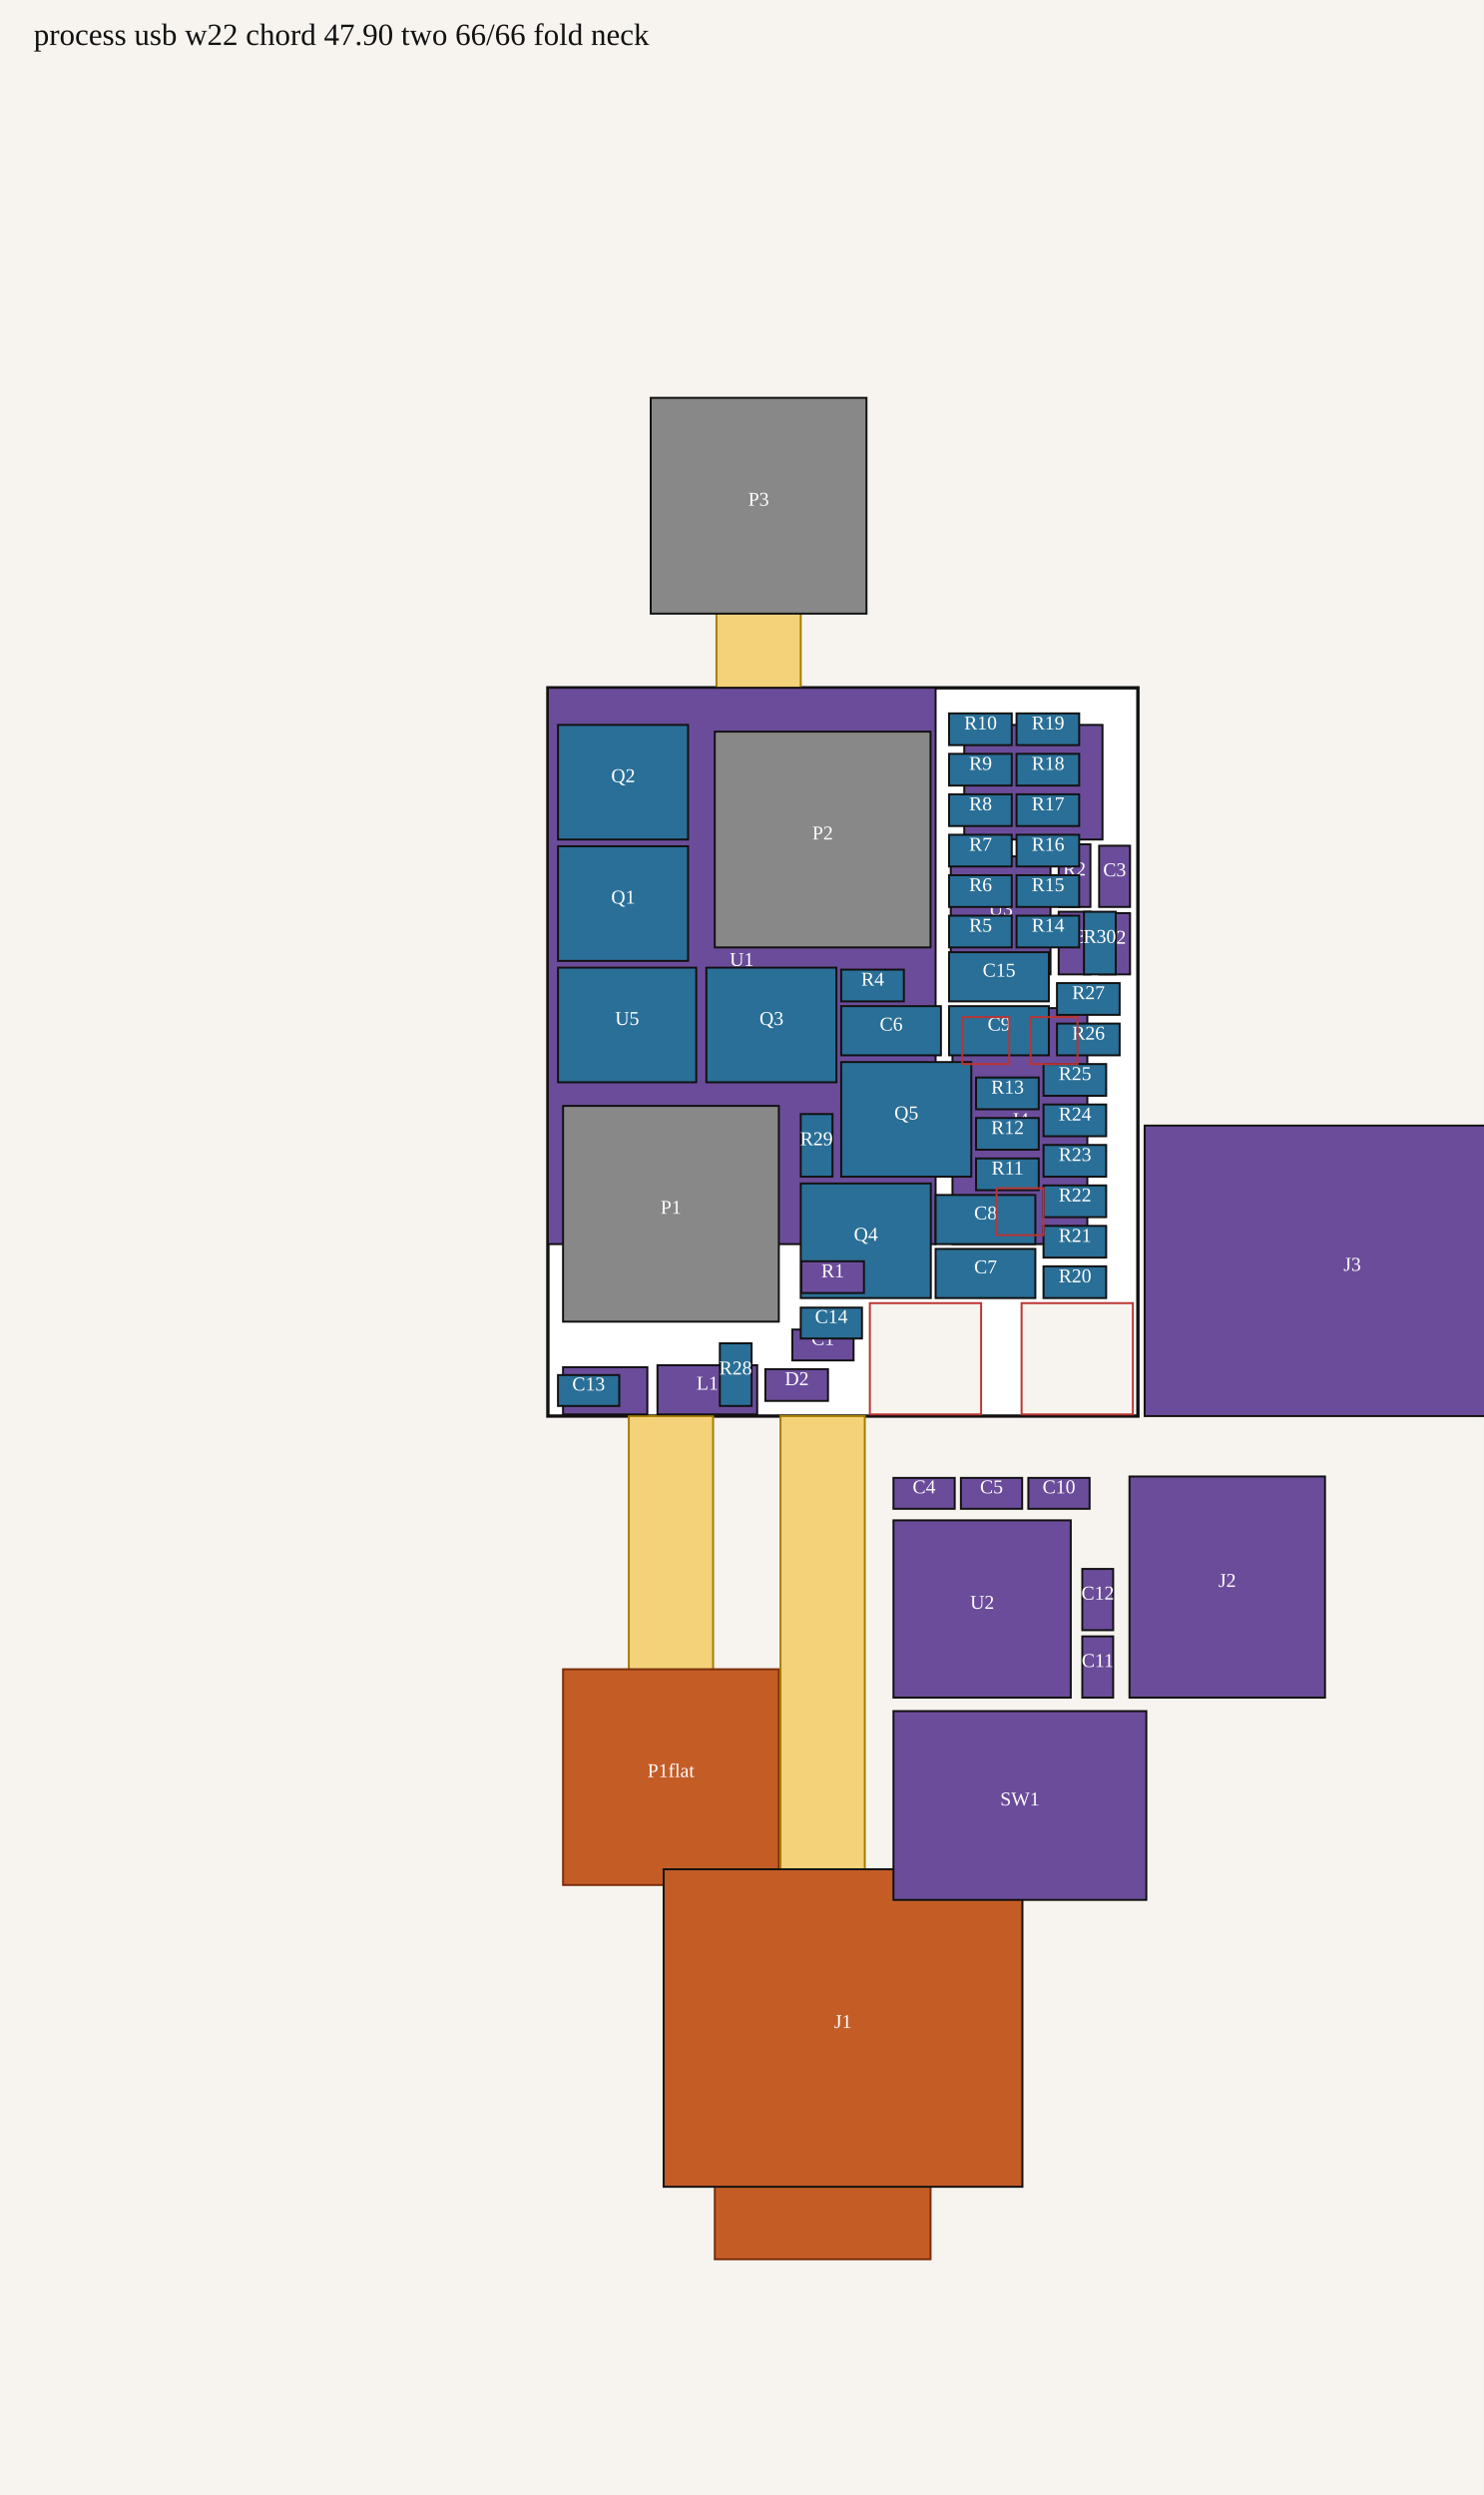
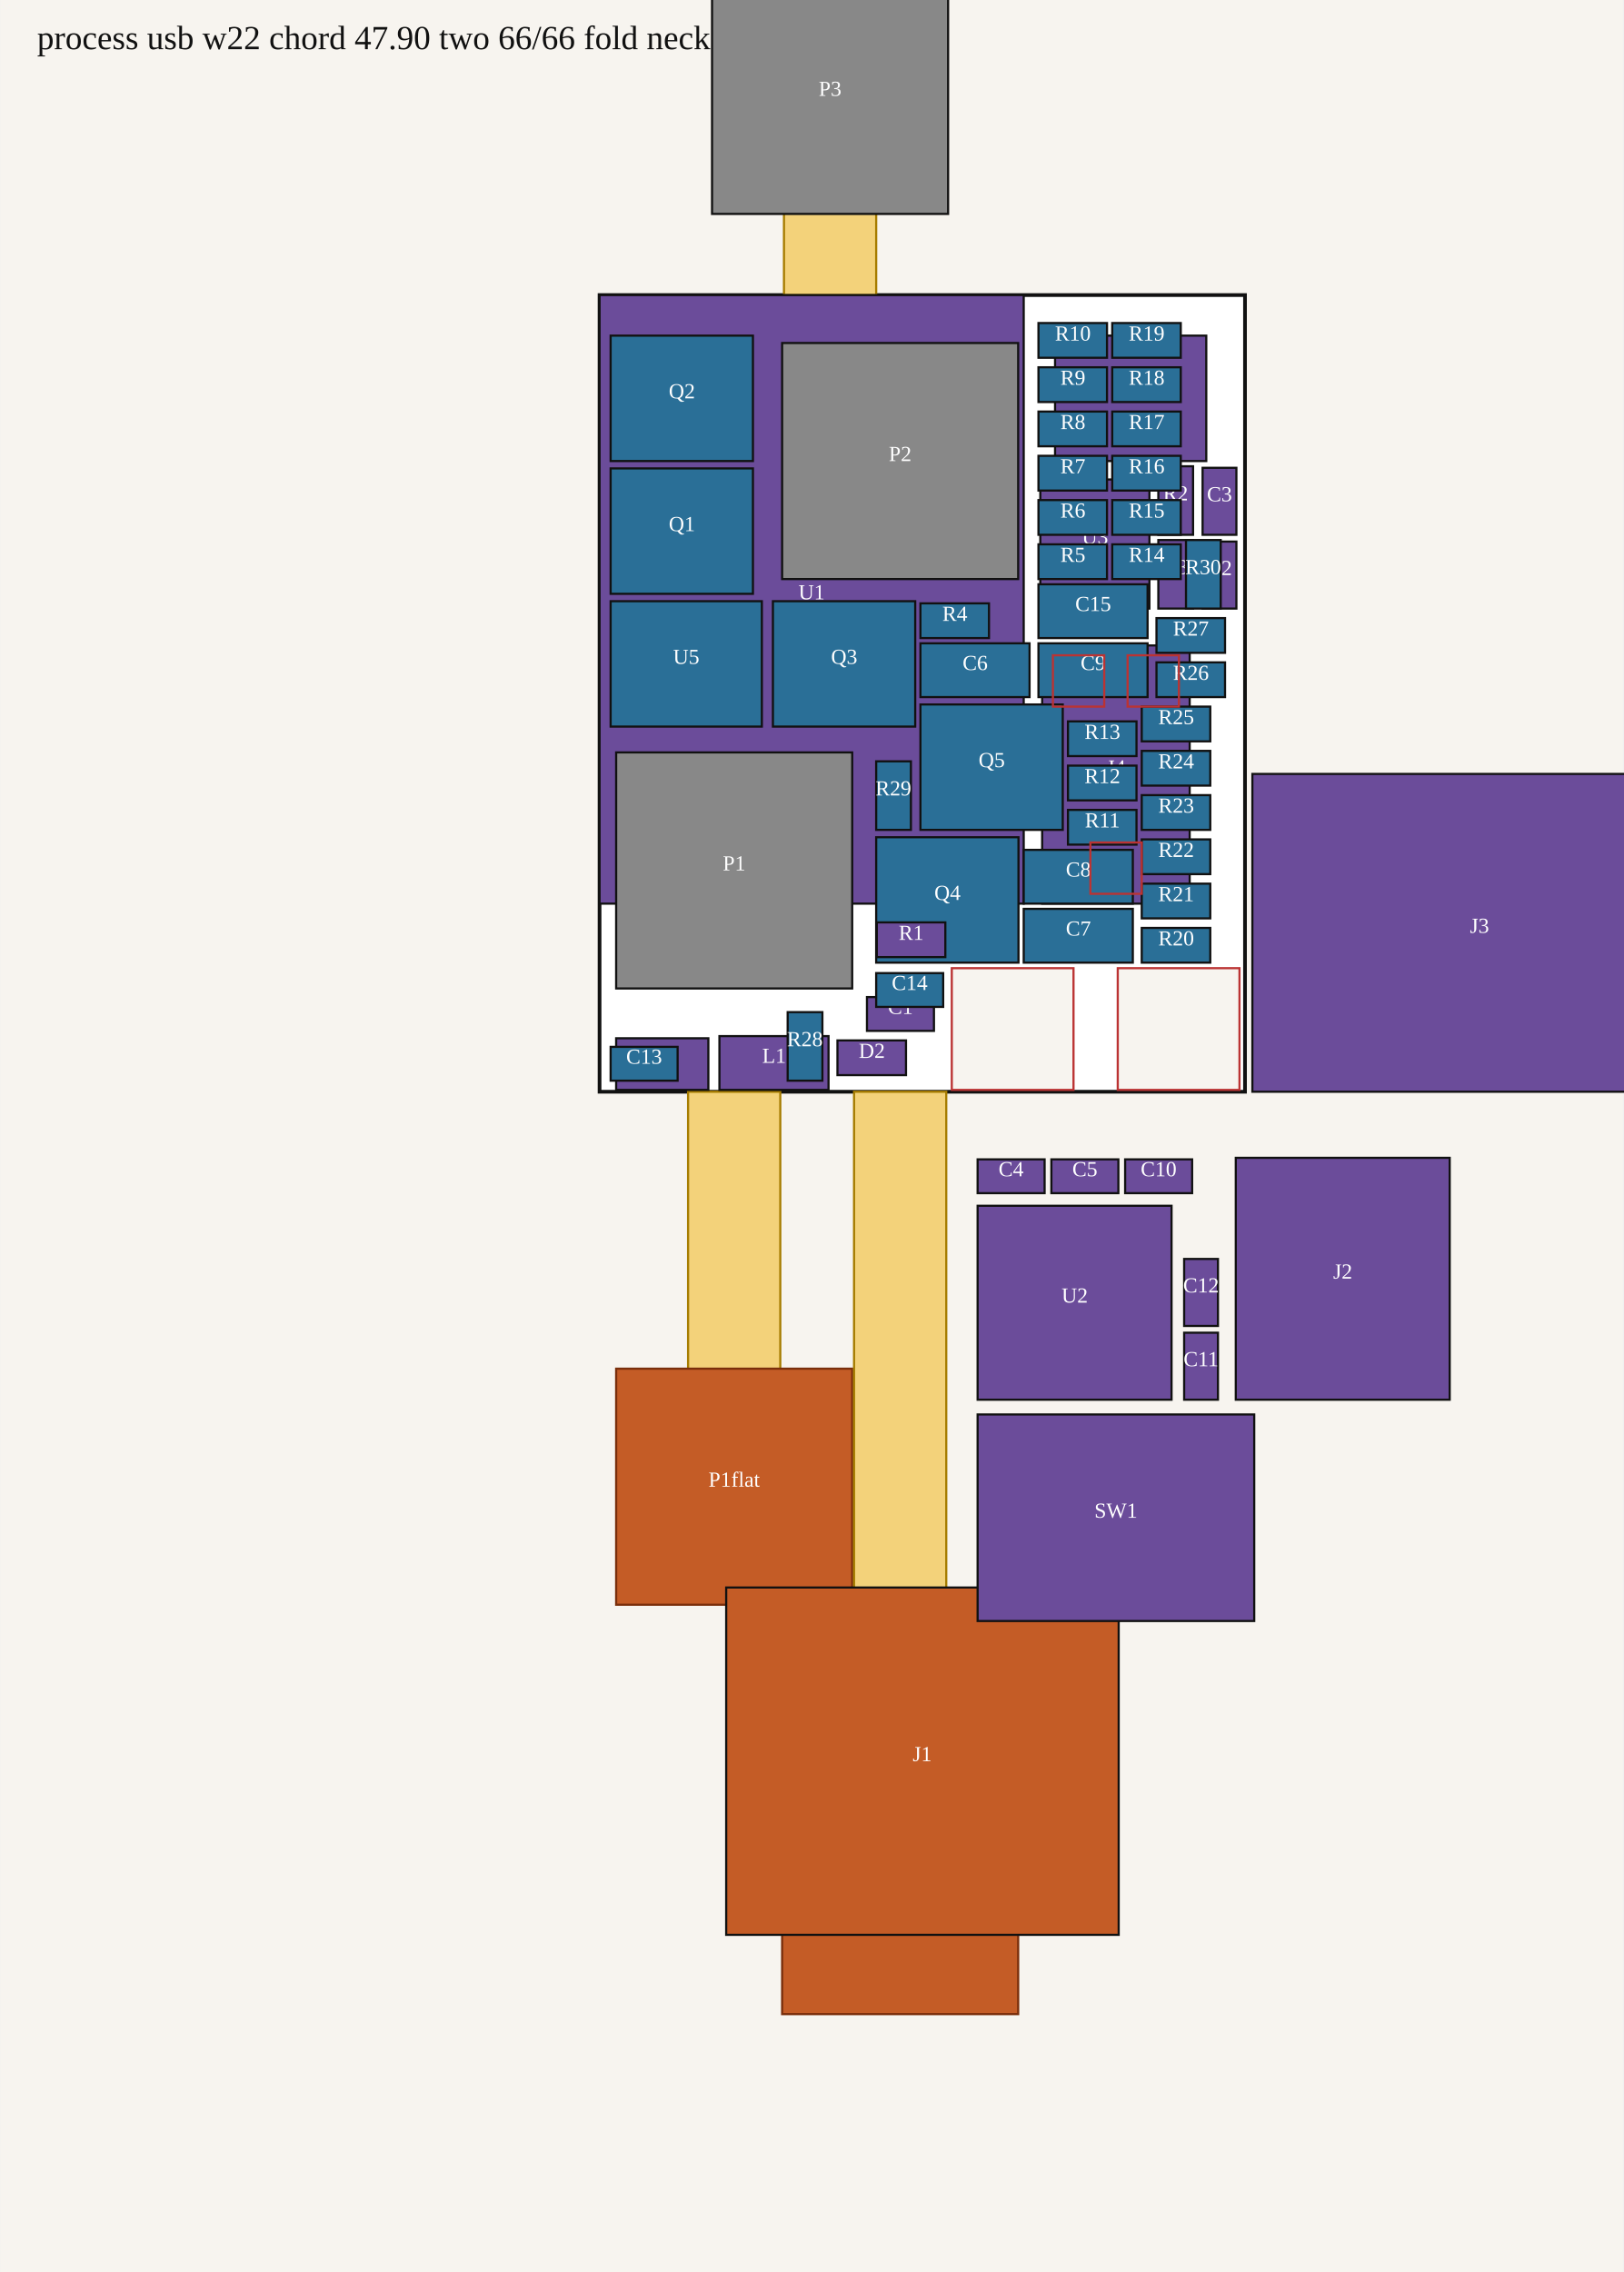
- <svg xmlns="http://www.w3.org/2000/svg" width="528" height="888" viewBox="0 0 528.0 888.0">
+ <svg xmlns="http://www.w3.org/2000/svg" width="528" height="739" viewBox="0 0 528.0 739.2">
  <rect width="100%" height="100%" fill="#f7f4ef" />
-   <rect x="195.0" y="244.8" width="210.0" height="259.2" fill="#fff" stroke="#111" stroke-width="1.2" />
-   <rect x="223.8" y="504.0" width="30.0" height="128.5" fill="#f3d27a" stroke="#a67c00" stroke-width="0.7" />
-   <rect x="200.4" y="594.1" width="76.8" height="76.8" fill="#c45c26" stroke="#7a2e0b" stroke-width="0.7" />
-   <text x="238.8" y="632.5" font-size="7" text-anchor="middle" fill="#fff">P1flat</text>
-   <rect x="277.8" y="504.0" width="30.0" height="261.7" fill="#f3d27a" stroke="#a67c00" stroke-width="0.7" />
-   <rect x="254.4" y="727.3" width="76.8" height="76.8" fill="#c45c26" stroke="#7a2e0b" stroke-width="0.7" />
-   <text x="292.8" y="765.7" font-size="7" text-anchor="middle" fill="#fff">P2flat</text>
-   <rect x="255.0" y="180.0" width="30.0" height="64.8" fill="#f3d27a" stroke="#a67c00" stroke-width="0.7" />
-   <rect x="195.0" y="244.8" width="138.0" height="198.0" fill="#6b4c9a" stroke="#111" stroke-width="0.7" />
-   <text x="264.0" y="343.8" font-size="7" text-anchor="middle" fill="#fff">U1</text>
-   <rect x="236.2" y="665.3" width="127.7" height="113.0" fill="#c45c26" stroke="#111" stroke-width="0.7" />
-   <text x="300.0" y="721.8" font-size="7" text-anchor="middle" fill="#fff">J1</text>
-   <rect x="200.4" y="393.6" width="76.8" height="76.8" fill="#888" stroke="#111" stroke-width="0.7" />
-   <text x="238.8" y="432.0" font-size="7" text-anchor="middle" fill="#fff">P1</text>
-   <rect x="254.4" y="260.4" width="76.8" height="76.8" fill="#888" stroke="#111" stroke-width="0.7" />
-   <text x="292.8" y="298.8" font-size="7" text-anchor="middle" fill="#fff">P2</text>
-   <rect x="231.6" y="141.6" width="76.8" height="76.8" fill="#888" stroke="#111" stroke-width="0.7" />
-   <text x="270.0" y="180.0" font-size="7" text-anchor="middle" fill="#fff">P3</text>
-   <rect x="318.0" y="609.0" width="90.0" height="67.2" fill="#6b4c9a" stroke="#111" stroke-width="0.7" />
-   <text x="363.0" y="642.6" font-size="7" text-anchor="middle" fill="#fff">SW1</text>
-   <rect x="339.0" y="358.8" width="48.0" height="84.0" fill="#6b4c9a" stroke="#111" stroke-width="0.7" />
-   <text x="363.0" y="400.8" font-size="7" text-anchor="middle" fill="#fff">J4</text>
-   <rect x="318.0" y="541.1" width="63.1" height="63.1" fill="#6b4c9a" stroke="#111" stroke-width="0.7" />
-   <text x="349.6" y="572.6" font-size="7" text-anchor="middle" fill="#fff">U2</text>
-   <rect x="338.4" y="304.8" width="35.5" height="42.0" fill="#6b4c9a" stroke="#111" stroke-width="0.7" />
-   <text x="356.2" y="325.8" font-size="7" text-anchor="middle" fill="#fff">U3</text>
-   <rect x="343.2" y="258.0" width="49.2" height="40.8" fill="#6b4c9a" stroke="#111" stroke-width="0.7" />
-   <text x="367.8" y="278.4" font-size="7" text-anchor="middle" fill="#fff">U4</text>
-   <rect x="198.6" y="344.4" width="49.2" height="40.8" fill="#2a6f97" stroke="#111" stroke-width="0.7" />
-   <text x="223.2" y="364.8" font-size="7" text-anchor="middle" fill="#fff">U5</text>
-   <rect x="402.0" y="525.5" width="69.6" height="78.7" fill="#6b4c9a" stroke="#111" stroke-width="0.7" />
-   <text x="436.8" y="564.8" font-size="7" text-anchor="middle" fill="#fff">J2</text>
-   <rect x="407.4" y="400.6" width="147.7" height="103.4" fill="#6b4c9a" stroke="#111" stroke-width="0.7" />
-   <text x="481.3" y="452.3" font-size="7" text-anchor="middle" fill="#fff">J3</text>
-   <rect x="200.4" y="486.6" width="30.0" height="16.8" fill="#6b4c9a" stroke="#111" stroke-width="0.7" />
-   <text x="215.4" y="495.0" font-size="7" text-anchor="middle" fill="#fff">D1</text>
-   <rect x="234.0" y="485.9" width="35.5" height="17.5" fill="#6b4c9a" stroke="#111" stroke-width="0.7" />
-   <text x="251.8" y="494.6" font-size="7" text-anchor="middle" fill="#fff">L1</text>
-   <rect x="272.4" y="487.3" width="22.3" height="11.3" fill="#6b4c9a" stroke="#111" stroke-width="0.7" />
-   <text x="283.6" y="493.0" font-size="7" text-anchor="middle" fill="#fff">D2</text>
-   <rect x="198.6" y="301.2" width="46.3" height="40.8" fill="#2a6f97" stroke="#111" stroke-width="0.7" />
-   <text x="221.8" y="321.6" font-size="7" text-anchor="middle" fill="#fff">Q1</text>
-   <rect x="198.6" y="258.0" width="46.3" height="40.8" fill="#2a6f97" stroke="#111" stroke-width="0.7" />
-   <text x="221.8" y="278.4" font-size="7" text-anchor="middle" fill="#fff">Q2</text>
-   <rect x="251.4" y="344.4" width="46.3" height="40.8" fill="#2a6f97" stroke="#111" stroke-width="0.7" />
-   <text x="274.6" y="364.8" font-size="7" text-anchor="middle" fill="#fff">Q3</text>
-   <rect x="285.0" y="421.2" width="46.3" height="40.8" fill="#2a6f97" stroke="#111" stroke-width="0.7" />
-   <text x="308.2" y="441.6" font-size="7" text-anchor="middle" fill="#fff">Q4</text>
-   <rect x="299.4" y="378.0" width="46.3" height="40.8" fill="#2a6f97" stroke="#111" stroke-width="0.7" />
-   <text x="322.6" y="398.4" font-size="7" text-anchor="middle" fill="#fff">Q5</text>
-   <rect x="285.2" y="448.9" width="22.3" height="11.3" fill="#6b4c9a" stroke="#111" stroke-width="0.7" />
-   <text x="296.4" y="454.6" font-size="7" text-anchor="middle" fill="#fff">R1</text>
-   <rect x="376.8" y="300.5" width="11.3" height="22.3" fill="#6b4c9a" stroke="#111" stroke-width="0.7" />
-   <text x="382.4" y="311.6" font-size="7" text-anchor="middle" fill="#fff">R2</text>
-   <rect x="376.8" y="324.5" width="11.3" height="22.3" fill="#6b4c9a" stroke="#111" stroke-width="0.7" />
-   <text x="382.4" y="335.6" font-size="7" text-anchor="middle" fill="#fff">R3</text>
-   <rect x="282.0" y="473.2" width="21.8" height="11.0" fill="#6b4c9a" stroke="#111" stroke-width="0.7" />
-   <text x="292.9" y="478.7" font-size="7" text-anchor="middle" fill="#fff">C1</text>
-   <rect x="391.2" y="325.0" width="11.0" height="21.8" fill="#6b4c9a" stroke="#111" stroke-width="0.7" />
-   <text x="396.7" y="335.9" font-size="7" text-anchor="middle" fill="#fff">C2</text>
-   <rect x="391.2" y="301.0" width="11.0" height="21.8" fill="#6b4c9a" stroke="#111" stroke-width="0.7" />
-   <text x="396.7" y="311.9" font-size="7" text-anchor="middle" fill="#fff">C3</text>
-   <rect x="318.0" y="526.0" width="21.8" height="11.0" fill="#6b4c9a" stroke="#111" stroke-width="0.7" />
-   <text x="328.9" y="531.5" font-size="7" text-anchor="middle" fill="#fff">C4</text>
-   <rect x="342.0" y="526.0" width="21.8" height="11.0" fill="#6b4c9a" stroke="#111" stroke-width="0.7" />
-   <text x="352.9" y="531.5" font-size="7" text-anchor="middle" fill="#fff">C5</text>
-   <rect x="299.4" y="358.1" width="35.5" height="17.5" fill="#2a6f97" stroke="#111" stroke-width="0.7" />
-   <text x="317.2" y="366.8" font-size="7" text-anchor="middle" fill="#fff">C6</text>
-   <rect x="333.0" y="444.5" width="35.5" height="17.5" fill="#2a6f97" stroke="#111" stroke-width="0.7" />
-   <text x="350.8" y="453.2" font-size="7" text-anchor="middle" fill="#fff">C7</text>
-   <rect x="333.0" y="425.3" width="35.5" height="17.5" fill="#2a6f97" stroke="#111" stroke-width="0.7" />
-   <text x="350.8" y="434.0" font-size="7" text-anchor="middle" fill="#fff">C8</text>
-   <rect x="337.8" y="358.1" width="35.5" height="17.5" fill="#2a6f97" stroke="#111" stroke-width="0.7" />
-   <text x="355.6" y="366.8" font-size="7" text-anchor="middle" fill="#fff">C9</text>
-   <rect x="366.0" y="526.0" width="21.8" height="11.0" fill="#6b4c9a" stroke="#111" stroke-width="0.7" />
-   <text x="376.9" y="531.5" font-size="7" text-anchor="middle" fill="#fff">C10</text>
-   <rect x="385.2" y="582.4" width="11.0" height="21.8" fill="#6b4c9a" stroke="#111" stroke-width="0.7" />
-   <text x="390.7" y="593.3" font-size="7" text-anchor="middle" fill="#fff">C11</text>
-   <rect x="385.2" y="558.4" width="11.0" height="21.8" fill="#6b4c9a" stroke="#111" stroke-width="0.7" />
-   <text x="390.7" y="569.3" font-size="7" text-anchor="middle" fill="#fff">C12</text>
-   <rect x="198.6" y="489.4" width="21.8" height="11.0" fill="#2a6f97" stroke="#111" stroke-width="0.7" />
-   <text x="209.5" y="494.9" font-size="7" text-anchor="middle" fill="#fff">C13</text>
-   <rect x="285.0" y="465.4" width="21.8" height="11.0" fill="#2a6f97" stroke="#111" stroke-width="0.7" />
-   <text x="295.9" y="470.9" font-size="7" text-anchor="middle" fill="#fff">C14</text>
-   <rect x="337.8" y="338.9" width="35.5" height="17.5" fill="#2a6f97" stroke="#111" stroke-width="0.7" />
-   <text x="355.6" y="347.6" font-size="7" text-anchor="middle" fill="#fff">C15</text>
-   <rect x="299.4" y="345.1" width="22.3" height="11.3" fill="#2a6f97" stroke="#111" stroke-width="0.7" />
-   <text x="310.6" y="350.8" font-size="7" text-anchor="middle" fill="#fff">R4</text>
-   <rect x="337.8" y="325.9" width="22.3" height="11.3" fill="#2a6f97" stroke="#111" stroke-width="0.7" />
-   <text x="349.0" y="331.6" font-size="7" text-anchor="middle" fill="#fff">R5</text>
-   <rect x="337.8" y="311.5" width="22.3" height="11.3" fill="#2a6f97" stroke="#111" stroke-width="0.7" />
-   <text x="349.0" y="317.2" font-size="7" text-anchor="middle" fill="#fff">R6</text>
-   <rect x="337.8" y="297.1" width="22.3" height="11.3" fill="#2a6f97" stroke="#111" stroke-width="0.7" />
-   <text x="349.0" y="302.8" font-size="7" text-anchor="middle" fill="#fff">R7</text>
-   <rect x="337.8" y="282.7" width="22.3" height="11.3" fill="#2a6f97" stroke="#111" stroke-width="0.7" />
-   <text x="349.0" y="288.4" font-size="7" text-anchor="middle" fill="#fff">R8</text>
-   <rect x="337.8" y="268.3" width="22.3" height="11.3" fill="#2a6f97" stroke="#111" stroke-width="0.7" />
-   <text x="349.0" y="274.0" font-size="7" text-anchor="middle" fill="#fff">R9</text>
-   <rect x="337.8" y="253.9" width="22.3" height="11.3" fill="#2a6f97" stroke="#111" stroke-width="0.7" />
-   <text x="349.0" y="259.6" font-size="7" text-anchor="middle" fill="#fff">R10</text>
-   <rect x="347.4" y="412.3" width="22.3" height="11.3" fill="#2a6f97" stroke="#111" stroke-width="0.7" />
-   <text x="358.6" y="418.0" font-size="7" text-anchor="middle" fill="#fff">R11</text>
-   <rect x="347.4" y="397.9" width="22.3" height="11.3" fill="#2a6f97" stroke="#111" stroke-width="0.7" />
-   <text x="358.6" y="403.6" font-size="7" text-anchor="middle" fill="#fff">R12</text>
-   <rect x="347.4" y="383.5" width="22.3" height="11.3" fill="#2a6f97" stroke="#111" stroke-width="0.7" />
-   <text x="358.6" y="389.2" font-size="7" text-anchor="middle" fill="#fff">R13</text>
-   <rect x="361.8" y="325.9" width="22.3" height="11.3" fill="#2a6f97" stroke="#111" stroke-width="0.7" />
-   <text x="373.0" y="331.6" font-size="7" text-anchor="middle" fill="#fff">R14</text>
-   <rect x="361.8" y="311.5" width="22.3" height="11.3" fill="#2a6f97" stroke="#111" stroke-width="0.7" />
-   <text x="373.0" y="317.2" font-size="7" text-anchor="middle" fill="#fff">R15</text>
-   <rect x="361.8" y="297.1" width="22.3" height="11.3" fill="#2a6f97" stroke="#111" stroke-width="0.7" />
-   <text x="373.0" y="302.8" font-size="7" text-anchor="middle" fill="#fff">R16</text>
-   <rect x="361.8" y="282.7" width="22.3" height="11.3" fill="#2a6f97" stroke="#111" stroke-width="0.7" />
-   <text x="373.0" y="288.4" font-size="7" text-anchor="middle" fill="#fff">R17</text>
-   <rect x="361.8" y="268.3" width="22.3" height="11.3" fill="#2a6f97" stroke="#111" stroke-width="0.7" />
-   <text x="373.0" y="274.0" font-size="7" text-anchor="middle" fill="#fff">R18</text>
-   <rect x="361.8" y="253.9" width="22.3" height="11.3" fill="#2a6f97" stroke="#111" stroke-width="0.7" />
-   <text x="373.0" y="259.6" font-size="7" text-anchor="middle" fill="#fff">R19</text>
-   <rect x="371.4" y="450.7" width="22.3" height="11.3" fill="#2a6f97" stroke="#111" stroke-width="0.7" />
-   <text x="382.6" y="456.4" font-size="7" text-anchor="middle" fill="#fff">R20</text>
-   <rect x="371.4" y="436.3" width="22.3" height="11.3" fill="#2a6f97" stroke="#111" stroke-width="0.7" />
-   <text x="382.6" y="442.0" font-size="7" text-anchor="middle" fill="#fff">R21</text>
-   <rect x="371.4" y="421.9" width="22.3" height="11.3" fill="#2a6f97" stroke="#111" stroke-width="0.7" />
-   <text x="382.6" y="427.6" font-size="7" text-anchor="middle" fill="#fff">R22</text>
-   <rect x="371.4" y="407.5" width="22.3" height="11.3" fill="#2a6f97" stroke="#111" stroke-width="0.7" />
-   <text x="382.6" y="413.2" font-size="7" text-anchor="middle" fill="#fff">R23</text>
-   <rect x="371.4" y="393.1" width="22.3" height="11.3" fill="#2a6f97" stroke="#111" stroke-width="0.7" />
-   <text x="382.6" y="398.8" font-size="7" text-anchor="middle" fill="#fff">R24</text>
-   <rect x="371.4" y="378.7" width="22.3" height="11.3" fill="#2a6f97" stroke="#111" stroke-width="0.7" />
-   <text x="382.6" y="384.4" font-size="7" text-anchor="middle" fill="#fff">R25</text>
-   <rect x="376.2" y="364.3" width="22.3" height="11.3" fill="#2a6f97" stroke="#111" stroke-width="0.7" />
-   <text x="387.4" y="370.0" font-size="7" text-anchor="middle" fill="#fff">R26</text>
-   <rect x="376.2" y="349.9" width="22.3" height="11.3" fill="#2a6f97" stroke="#111" stroke-width="0.7" />
-   <text x="387.4" y="355.6" font-size="7" text-anchor="middle" fill="#fff">R27</text>
-   <rect x="256.2" y="478.1" width="11.3" height="22.3" fill="#2a6f97" stroke="#111" stroke-width="0.7" />
-   <text x="261.8" y="489.2" font-size="7" text-anchor="middle" fill="#fff">R28</text>
-   <rect x="285.0" y="396.5" width="11.3" height="22.3" fill="#2a6f97" stroke="#111" stroke-width="0.7" />
-   <text x="290.6" y="407.6" font-size="7" text-anchor="middle" fill="#fff">R29</text>
-   <rect x="385.8" y="324.5" width="11.3" height="22.3" fill="#2a6f97" stroke="#111" stroke-width="0.7" />
-   <text x="391.4" y="335.6" font-size="7" text-anchor="middle" fill="#fff">R30</text>
-   <rect x="309.6" y="463.8" width="39.6" height="39.6" fill="#f7f4ef" stroke="#b33" stroke-width="0.7" />
-   <rect x="363.6" y="463.8" width="39.6" height="39.6" fill="#f7f4ef" stroke="#b33" stroke-width="0.7" />
-   <rect x="354.7" y="422.9" width="16.7" height="16.7" fill="none" stroke="#b33" stroke-width="0.7" />
-   <rect x="366.8" y="362.0" width="16.7" height="16.7" fill="none" stroke="#b33" stroke-width="0.7" />
-   <rect x="342.5" y="362.0" width="16.7" height="16.7" fill="none" stroke="#b33" stroke-width="0.7" />
+   <rect x="195.0" y="96.0" width="210.0" height="259.2" fill="#fff" stroke="#111" stroke-width="1.2" />
+   <rect x="223.8" y="355.2" width="30.0" height="128.5" fill="#f3d27a" stroke="#a67c00" stroke-width="0.7" />
+   <rect x="200.4" y="445.3" width="76.8" height="76.8" fill="#c45c26" stroke="#7a2e0b" stroke-width="0.7" />
+   <text x="238.8" y="483.7" font-size="7" text-anchor="middle" fill="#fff">P1flat</text>
+   <rect x="277.8" y="355.2" width="30.0" height="261.7" fill="#f3d27a" stroke="#a67c00" stroke-width="0.7" />
+   <rect x="254.4" y="578.5" width="76.8" height="76.8" fill="#c45c26" stroke="#7a2e0b" stroke-width="0.7" />
+   <text x="292.8" y="616.9" font-size="7" text-anchor="middle" fill="#fff">P2flat</text>
+   <rect x="255.0" y="31.2" width="30.0" height="64.8" fill="#f3d27a" stroke="#a67c00" stroke-width="0.7" />
+   <rect x="195.0" y="96.0" width="138.0" height="198.0" fill="#6b4c9a" stroke="#111" stroke-width="0.7" />
+   <text x="264.0" y="195.0" font-size="7" text-anchor="middle" fill="#fff">U1</text>
+   <rect x="236.2" y="516.5" width="127.7" height="113.0" fill="#c45c26" stroke="#111" stroke-width="0.7" />
+   <text x="300.0" y="573.0" font-size="7" text-anchor="middle" fill="#fff">J1</text>
+   <rect x="200.4" y="244.8" width="76.8" height="76.8" fill="#888" stroke="#111" stroke-width="0.7" />
+   <text x="238.8" y="283.2" font-size="7" text-anchor="middle" fill="#fff">P1</text>
+   <rect x="254.4" y="111.6" width="76.8" height="76.8" fill="#888" stroke="#111" stroke-width="0.7" />
+   <text x="292.8" y="150.0" font-size="7" text-anchor="middle" fill="#fff">P2</text>
+   <rect x="231.6" y="-7.2" width="76.8" height="76.8" fill="#888" stroke="#111" stroke-width="0.7" />
+   <text x="270.0" y="31.2" font-size="7" text-anchor="middle" fill="#fff">P3</text>
+   <rect x="318.0" y="460.2" width="90.0" height="67.2" fill="#6b4c9a" stroke="#111" stroke-width="0.7" />
+   <text x="363.0" y="493.8" font-size="7" text-anchor="middle" fill="#fff">SW1</text>
+   <rect x="339.0" y="210.0" width="48.0" height="84.0" fill="#6b4c9a" stroke="#111" stroke-width="0.7" />
+   <text x="363.0" y="252.0" font-size="7" text-anchor="middle" fill="#fff">J4</text>
+   <rect x="318.0" y="392.3" width="63.1" height="63.1" fill="#6b4c9a" stroke="#111" stroke-width="0.7" />
+   <text x="349.6" y="423.8" font-size="7" text-anchor="middle" fill="#fff">U2</text>
+   <rect x="338.4" y="156.0" width="35.5" height="42.0" fill="#6b4c9a" stroke="#111" stroke-width="0.7" />
+   <text x="356.2" y="177.0" font-size="7" text-anchor="middle" fill="#fff">U3</text>
+   <rect x="343.2" y="109.2" width="49.2" height="40.8" fill="#6b4c9a" stroke="#111" stroke-width="0.7" />
+   <text x="367.8" y="129.6" font-size="7" text-anchor="middle" fill="#fff">U4</text>
+   <rect x="198.6" y="195.6" width="49.2" height="40.8" fill="#2a6f97" stroke="#111" stroke-width="0.7" />
+   <text x="223.2" y="216.0" font-size="7" text-anchor="middle" fill="#fff">U5</text>
+   <rect x="402.0" y="376.7" width="69.6" height="78.7" fill="#6b4c9a" stroke="#111" stroke-width="0.7" />
+   <text x="436.8" y="416.0" font-size="7" text-anchor="middle" fill="#fff">J2</text>
+   <rect x="407.4" y="251.8" width="147.7" height="103.4" fill="#6b4c9a" stroke="#111" stroke-width="0.7" />
+   <text x="481.3" y="303.5" font-size="7" text-anchor="middle" fill="#fff">J3</text>
+   <rect x="200.4" y="337.8" width="30.0" height="16.8" fill="#6b4c9a" stroke="#111" stroke-width="0.7" />
+   <text x="215.4" y="346.2" font-size="7" text-anchor="middle" fill="#fff">D1</text>
+   <rect x="234.0" y="337.1" width="35.5" height="17.5" fill="#6b4c9a" stroke="#111" stroke-width="0.7" />
+   <text x="251.8" y="345.8" font-size="7" text-anchor="middle" fill="#fff">L1</text>
+   <rect x="272.4" y="338.5" width="22.3" height="11.3" fill="#6b4c9a" stroke="#111" stroke-width="0.7" />
+   <text x="283.6" y="344.2" font-size="7" text-anchor="middle" fill="#fff">D2</text>
+   <rect x="198.6" y="152.4" width="46.3" height="40.8" fill="#2a6f97" stroke="#111" stroke-width="0.7" />
+   <text x="221.8" y="172.8" font-size="7" text-anchor="middle" fill="#fff">Q1</text>
+   <rect x="198.6" y="109.2" width="46.3" height="40.8" fill="#2a6f97" stroke="#111" stroke-width="0.7" />
+   <text x="221.8" y="129.6" font-size="7" text-anchor="middle" fill="#fff">Q2</text>
+   <rect x="251.4" y="195.6" width="46.3" height="40.8" fill="#2a6f97" stroke="#111" stroke-width="0.7" />
+   <text x="274.6" y="216.0" font-size="7" text-anchor="middle" fill="#fff">Q3</text>
+   <rect x="285.0" y="272.4" width="46.3" height="40.8" fill="#2a6f97" stroke="#111" stroke-width="0.7" />
+   <text x="308.2" y="292.8" font-size="7" text-anchor="middle" fill="#fff">Q4</text>
+   <rect x="299.4" y="229.2" width="46.3" height="40.8" fill="#2a6f97" stroke="#111" stroke-width="0.7" />
+   <text x="322.6" y="249.6" font-size="7" text-anchor="middle" fill="#fff">Q5</text>
+   <rect x="285.2" y="300.1" width="22.3" height="11.3" fill="#6b4c9a" stroke="#111" stroke-width="0.7" />
+   <text x="296.4" y="305.8" font-size="7" text-anchor="middle" fill="#fff">R1</text>
+   <rect x="376.8" y="151.7" width="11.3" height="22.3" fill="#6b4c9a" stroke="#111" stroke-width="0.7" />
+   <text x="382.4" y="162.8" font-size="7" text-anchor="middle" fill="#fff">R2</text>
+   <rect x="376.8" y="175.7" width="11.3" height="22.3" fill="#6b4c9a" stroke="#111" stroke-width="0.7" />
+   <text x="382.4" y="186.8" font-size="7" text-anchor="middle" fill="#fff">R3</text>
+   <rect x="282.0" y="324.4" width="21.8" height="11.0" fill="#6b4c9a" stroke="#111" stroke-width="0.7" />
+   <text x="292.9" y="329.9" font-size="7" text-anchor="middle" fill="#fff">C1</text>
+   <rect x="391.2" y="176.2" width="11.0" height="21.8" fill="#6b4c9a" stroke="#111" stroke-width="0.7" />
+   <text x="396.7" y="187.1" font-size="7" text-anchor="middle" fill="#fff">C2</text>
+   <rect x="391.2" y="152.2" width="11.0" height="21.8" fill="#6b4c9a" stroke="#111" stroke-width="0.7" />
+   <text x="396.7" y="163.1" font-size="7" text-anchor="middle" fill="#fff">C3</text>
+   <rect x="318.0" y="377.2" width="21.8" height="11.0" fill="#6b4c9a" stroke="#111" stroke-width="0.7" />
+   <text x="328.9" y="382.7" font-size="7" text-anchor="middle" fill="#fff">C4</text>
+   <rect x="342.0" y="377.2" width="21.8" height="11.0" fill="#6b4c9a" stroke="#111" stroke-width="0.7" />
+   <text x="352.9" y="382.7" font-size="7" text-anchor="middle" fill="#fff">C5</text>
+   <rect x="299.4" y="209.3" width="35.5" height="17.5" fill="#2a6f97" stroke="#111" stroke-width="0.7" />
+   <text x="317.2" y="218.0" font-size="7" text-anchor="middle" fill="#fff">C6</text>
+   <rect x="333.0" y="295.7" width="35.5" height="17.5" fill="#2a6f97" stroke="#111" stroke-width="0.7" />
+   <text x="350.8" y="304.4" font-size="7" text-anchor="middle" fill="#fff">C7</text>
+   <rect x="333.0" y="276.5" width="35.5" height="17.5" fill="#2a6f97" stroke="#111" stroke-width="0.7" />
+   <text x="350.8" y="285.2" font-size="7" text-anchor="middle" fill="#fff">C8</text>
+   <rect x="337.8" y="209.3" width="35.5" height="17.5" fill="#2a6f97" stroke="#111" stroke-width="0.7" />
+   <text x="355.6" y="218.0" font-size="7" text-anchor="middle" fill="#fff">C9</text>
+   <rect x="366.0" y="377.2" width="21.8" height="11.0" fill="#6b4c9a" stroke="#111" stroke-width="0.7" />
+   <text x="376.9" y="382.7" font-size="7" text-anchor="middle" fill="#fff">C10</text>
+   <rect x="385.2" y="433.6" width="11.0" height="21.8" fill="#6b4c9a" stroke="#111" stroke-width="0.7" />
+   <text x="390.7" y="444.5" font-size="7" text-anchor="middle" fill="#fff">C11</text>
+   <rect x="385.2" y="409.6" width="11.0" height="21.8" fill="#6b4c9a" stroke="#111" stroke-width="0.7" />
+   <text x="390.7" y="420.5" font-size="7" text-anchor="middle" fill="#fff">C12</text>
+   <rect x="198.6" y="340.6" width="21.8" height="11.0" fill="#2a6f97" stroke="#111" stroke-width="0.7" />
+   <text x="209.5" y="346.1" font-size="7" text-anchor="middle" fill="#fff">C13</text>
+   <rect x="285.0" y="316.6" width="21.8" height="11.0" fill="#2a6f97" stroke="#111" stroke-width="0.7" />
+   <text x="295.9" y="322.1" font-size="7" text-anchor="middle" fill="#fff">C14</text>
+   <rect x="337.8" y="190.1" width="35.5" height="17.5" fill="#2a6f97" stroke="#111" stroke-width="0.7" />
+   <text x="355.6" y="198.8" font-size="7" text-anchor="middle" fill="#fff">C15</text>
+   <rect x="299.4" y="196.3" width="22.3" height="11.3" fill="#2a6f97" stroke="#111" stroke-width="0.7" />
+   <text x="310.6" y="202.0" font-size="7" text-anchor="middle" fill="#fff">R4</text>
+   <rect x="337.8" y="177.1" width="22.3" height="11.3" fill="#2a6f97" stroke="#111" stroke-width="0.7" />
+   <text x="349.0" y="182.8" font-size="7" text-anchor="middle" fill="#fff">R5</text>
+   <rect x="337.8" y="162.7" width="22.3" height="11.3" fill="#2a6f97" stroke="#111" stroke-width="0.7" />
+   <text x="349.0" y="168.4" font-size="7" text-anchor="middle" fill="#fff">R6</text>
+   <rect x="337.8" y="148.3" width="22.3" height="11.3" fill="#2a6f97" stroke="#111" stroke-width="0.7" />
+   <text x="349.0" y="154.0" font-size="7" text-anchor="middle" fill="#fff">R7</text>
+   <rect x="337.8" y="133.9" width="22.3" height="11.3" fill="#2a6f97" stroke="#111" stroke-width="0.7" />
+   <text x="349.0" y="139.6" font-size="7" text-anchor="middle" fill="#fff">R8</text>
+   <rect x="337.8" y="119.5" width="22.3" height="11.3" fill="#2a6f97" stroke="#111" stroke-width="0.7" />
+   <text x="349.0" y="125.2" font-size="7" text-anchor="middle" fill="#fff">R9</text>
+   <rect x="337.8" y="105.1" width="22.3" height="11.3" fill="#2a6f97" stroke="#111" stroke-width="0.7" />
+   <text x="349.0" y="110.8" font-size="7" text-anchor="middle" fill="#fff">R10</text>
+   <rect x="347.4" y="263.5" width="22.3" height="11.3" fill="#2a6f97" stroke="#111" stroke-width="0.7" />
+   <text x="358.6" y="269.2" font-size="7" text-anchor="middle" fill="#fff">R11</text>
+   <rect x="347.4" y="249.1" width="22.3" height="11.3" fill="#2a6f97" stroke="#111" stroke-width="0.7" />
+   <text x="358.6" y="254.8" font-size="7" text-anchor="middle" fill="#fff">R12</text>
+   <rect x="347.4" y="234.7" width="22.3" height="11.3" fill="#2a6f97" stroke="#111" stroke-width="0.7" />
+   <text x="358.6" y="240.4" font-size="7" text-anchor="middle" fill="#fff">R13</text>
+   <rect x="361.8" y="177.1" width="22.3" height="11.3" fill="#2a6f97" stroke="#111" stroke-width="0.7" />
+   <text x="373.0" y="182.8" font-size="7" text-anchor="middle" fill="#fff">R14</text>
+   <rect x="361.8" y="162.7" width="22.3" height="11.3" fill="#2a6f97" stroke="#111" stroke-width="0.7" />
+   <text x="373.0" y="168.4" font-size="7" text-anchor="middle" fill="#fff">R15</text>
+   <rect x="361.8" y="148.3" width="22.3" height="11.3" fill="#2a6f97" stroke="#111" stroke-width="0.7" />
+   <text x="373.0" y="154.0" font-size="7" text-anchor="middle" fill="#fff">R16</text>
+   <rect x="361.8" y="133.9" width="22.3" height="11.3" fill="#2a6f97" stroke="#111" stroke-width="0.7" />
+   <text x="373.0" y="139.6" font-size="7" text-anchor="middle" fill="#fff">R17</text>
+   <rect x="361.8" y="119.5" width="22.3" height="11.3" fill="#2a6f97" stroke="#111" stroke-width="0.7" />
+   <text x="373.0" y="125.2" font-size="7" text-anchor="middle" fill="#fff">R18</text>
+   <rect x="361.8" y="105.1" width="22.3" height="11.3" fill="#2a6f97" stroke="#111" stroke-width="0.7" />
+   <text x="373.0" y="110.8" font-size="7" text-anchor="middle" fill="#fff">R19</text>
+   <rect x="371.4" y="301.9" width="22.3" height="11.3" fill="#2a6f97" stroke="#111" stroke-width="0.7" />
+   <text x="382.6" y="307.6" font-size="7" text-anchor="middle" fill="#fff">R20</text>
+   <rect x="371.4" y="287.5" width="22.3" height="11.3" fill="#2a6f97" stroke="#111" stroke-width="0.7" />
+   <text x="382.6" y="293.2" font-size="7" text-anchor="middle" fill="#fff">R21</text>
+   <rect x="371.4" y="273.1" width="22.3" height="11.3" fill="#2a6f97" stroke="#111" stroke-width="0.7" />
+   <text x="382.6" y="278.8" font-size="7" text-anchor="middle" fill="#fff">R22</text>
+   <rect x="371.4" y="258.7" width="22.3" height="11.3" fill="#2a6f97" stroke="#111" stroke-width="0.7" />
+   <text x="382.6" y="264.4" font-size="7" text-anchor="middle" fill="#fff">R23</text>
+   <rect x="371.4" y="244.3" width="22.3" height="11.3" fill="#2a6f97" stroke="#111" stroke-width="0.7" />
+   <text x="382.6" y="250.0" font-size="7" text-anchor="middle" fill="#fff">R24</text>
+   <rect x="371.4" y="229.9" width="22.3" height="11.3" fill="#2a6f97" stroke="#111" stroke-width="0.7" />
+   <text x="382.6" y="235.6" font-size="7" text-anchor="middle" fill="#fff">R25</text>
+   <rect x="376.2" y="215.5" width="22.3" height="11.3" fill="#2a6f97" stroke="#111" stroke-width="0.7" />
+   <text x="387.4" y="221.2" font-size="7" text-anchor="middle" fill="#fff">R26</text>
+   <rect x="376.2" y="201.1" width="22.3" height="11.3" fill="#2a6f97" stroke="#111" stroke-width="0.7" />
+   <text x="387.4" y="206.8" font-size="7" text-anchor="middle" fill="#fff">R27</text>
+   <rect x="256.2" y="329.3" width="11.3" height="22.3" fill="#2a6f97" stroke="#111" stroke-width="0.7" />
+   <text x="261.8" y="340.4" font-size="7" text-anchor="middle" fill="#fff">R28</text>
+   <rect x="285.0" y="247.7" width="11.3" height="22.3" fill="#2a6f97" stroke="#111" stroke-width="0.7" />
+   <text x="290.6" y="258.8" font-size="7" text-anchor="middle" fill="#fff">R29</text>
+   <rect x="385.8" y="175.7" width="11.3" height="22.3" fill="#2a6f97" stroke="#111" stroke-width="0.7" />
+   <text x="391.4" y="186.8" font-size="7" text-anchor="middle" fill="#fff">R30</text>
+   <rect x="309.6" y="315.0" width="39.6" height="39.6" fill="#f7f4ef" stroke="#b33" stroke-width="0.7" />
+   <rect x="363.6" y="315.0" width="39.6" height="39.6" fill="#f7f4ef" stroke="#b33" stroke-width="0.7" />
+   <rect x="354.7" y="274.1" width="16.7" height="16.7" fill="none" stroke="#b33" stroke-width="0.7" />
+   <rect x="366.8" y="213.2" width="16.7" height="16.7" fill="none" stroke="#b33" stroke-width="0.7" />
+   <rect x="342.5" y="213.2" width="16.7" height="16.7" fill="none" stroke="#b33" stroke-width="0.7" />
  <text x="12" y="16" font-size="11" fill="#111">process usb w22 chord 47.90 two 66/66 fold neck</text>
</svg>
